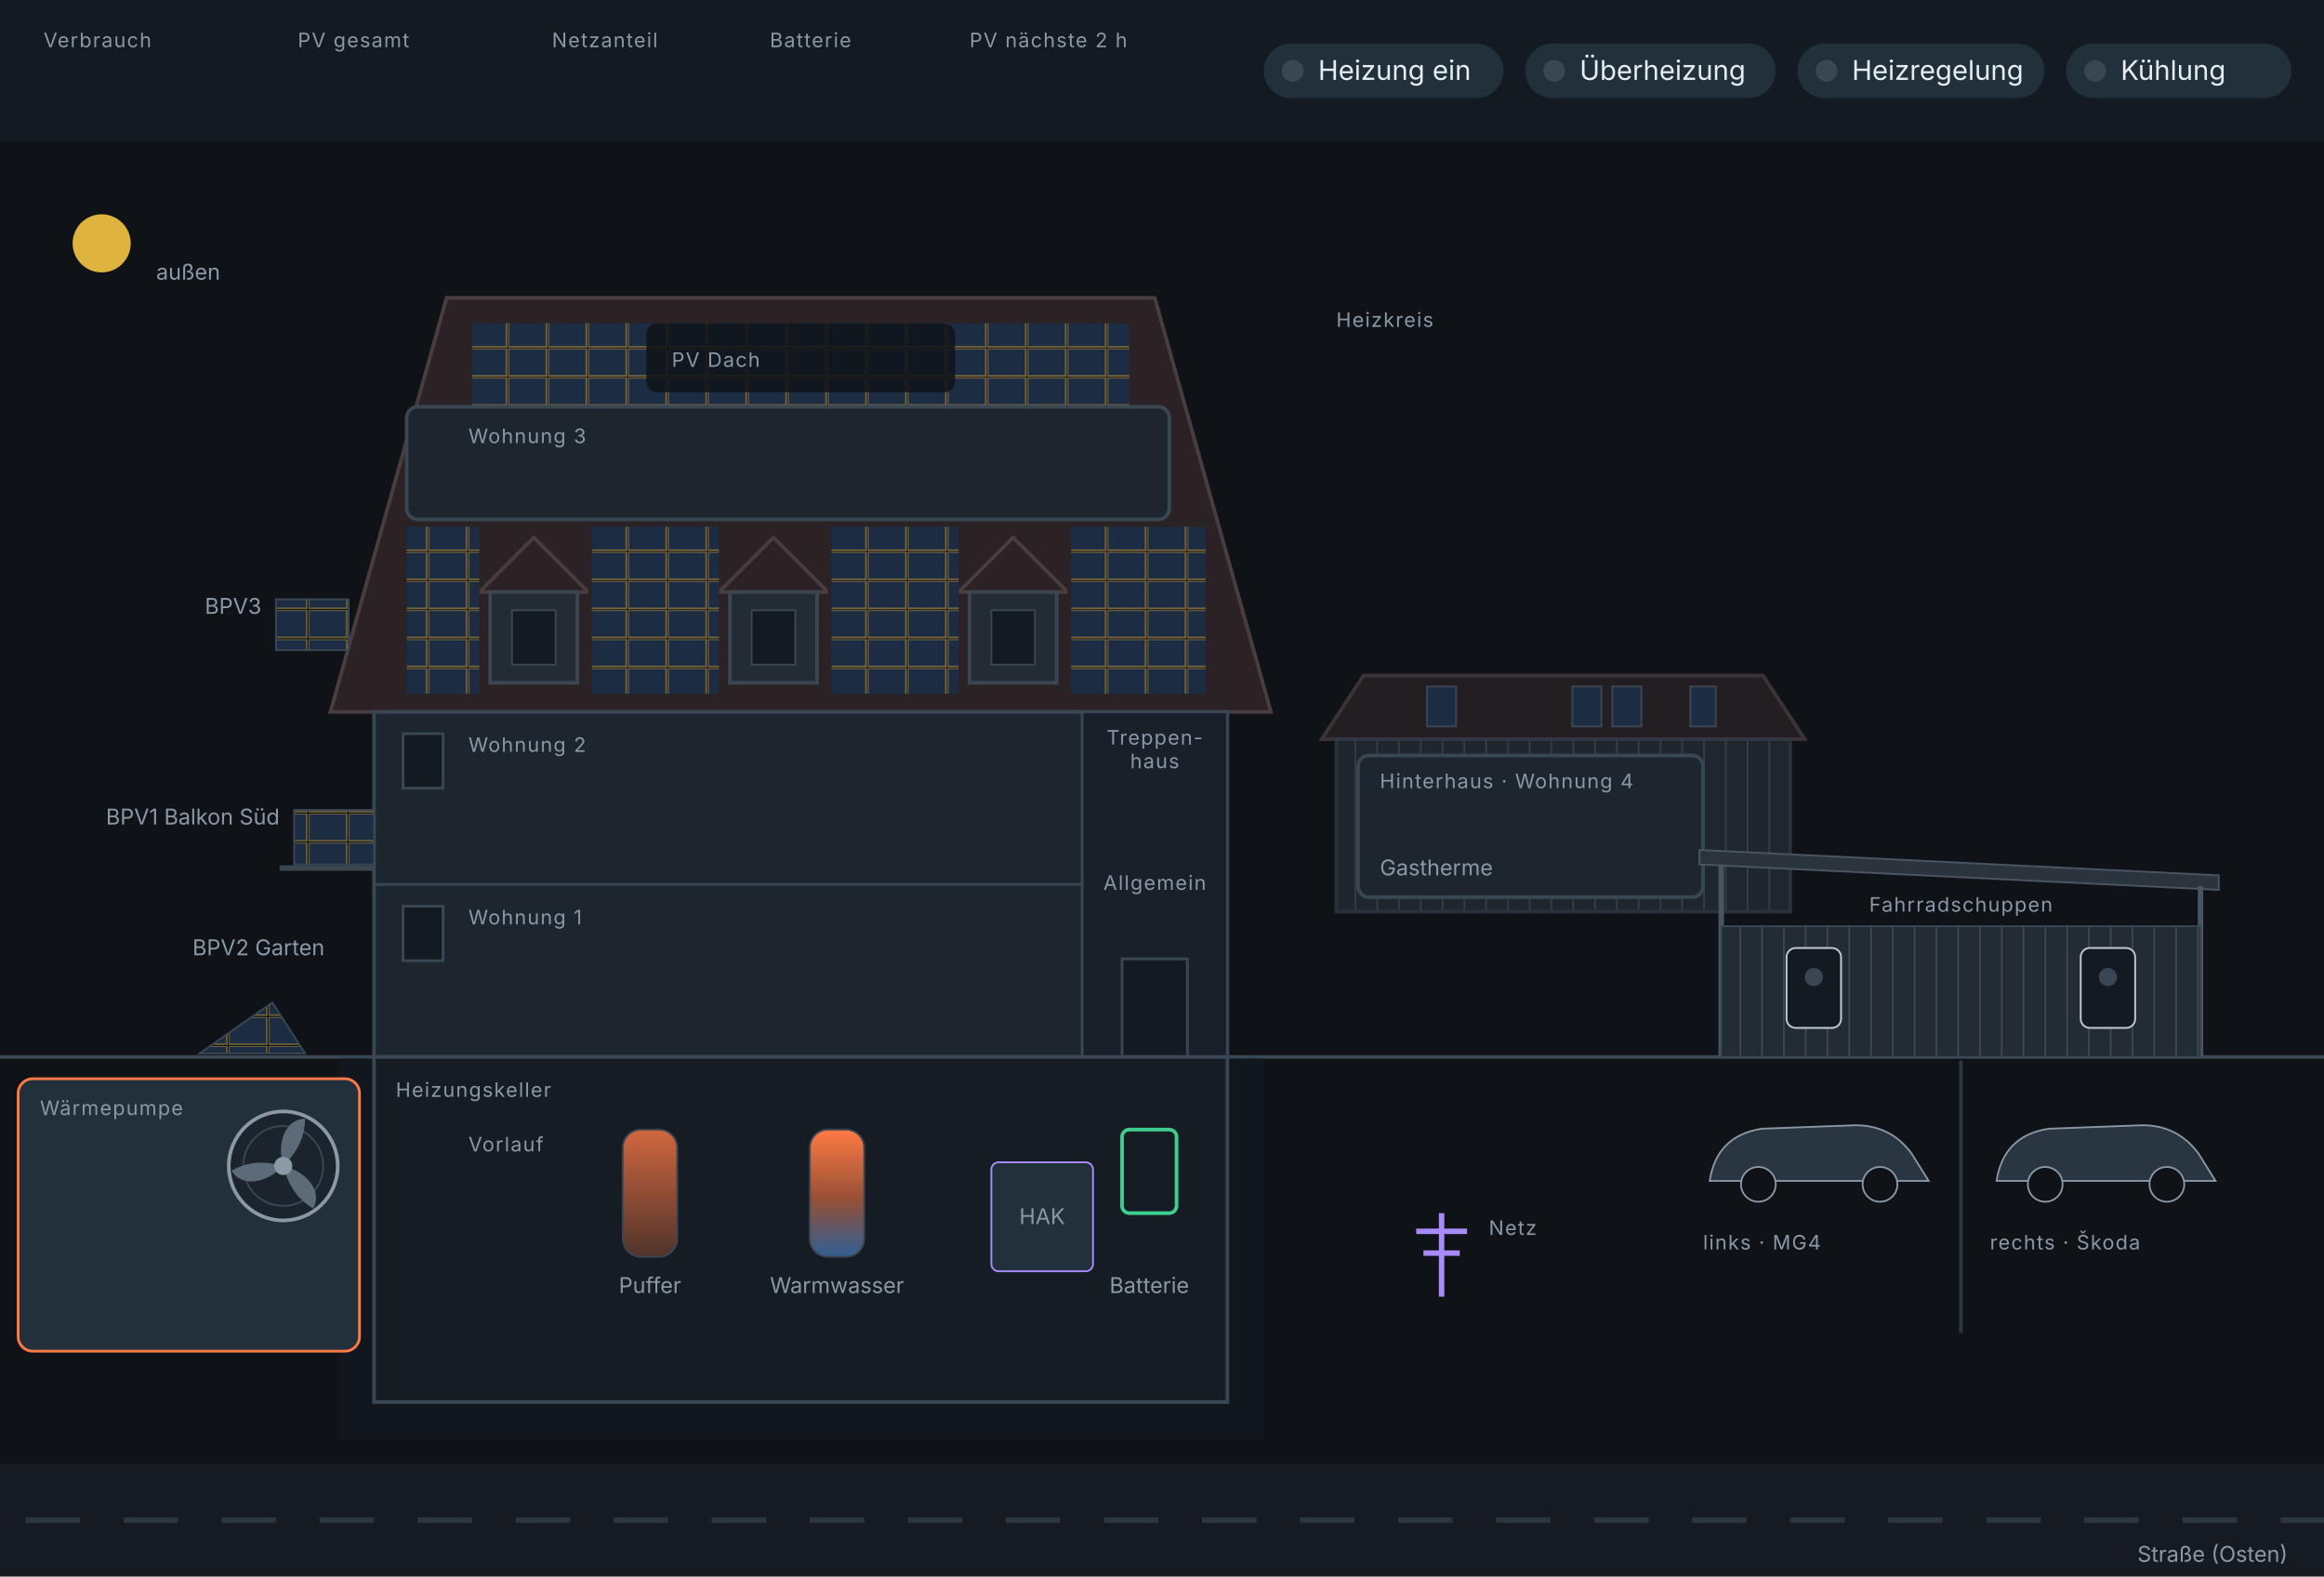
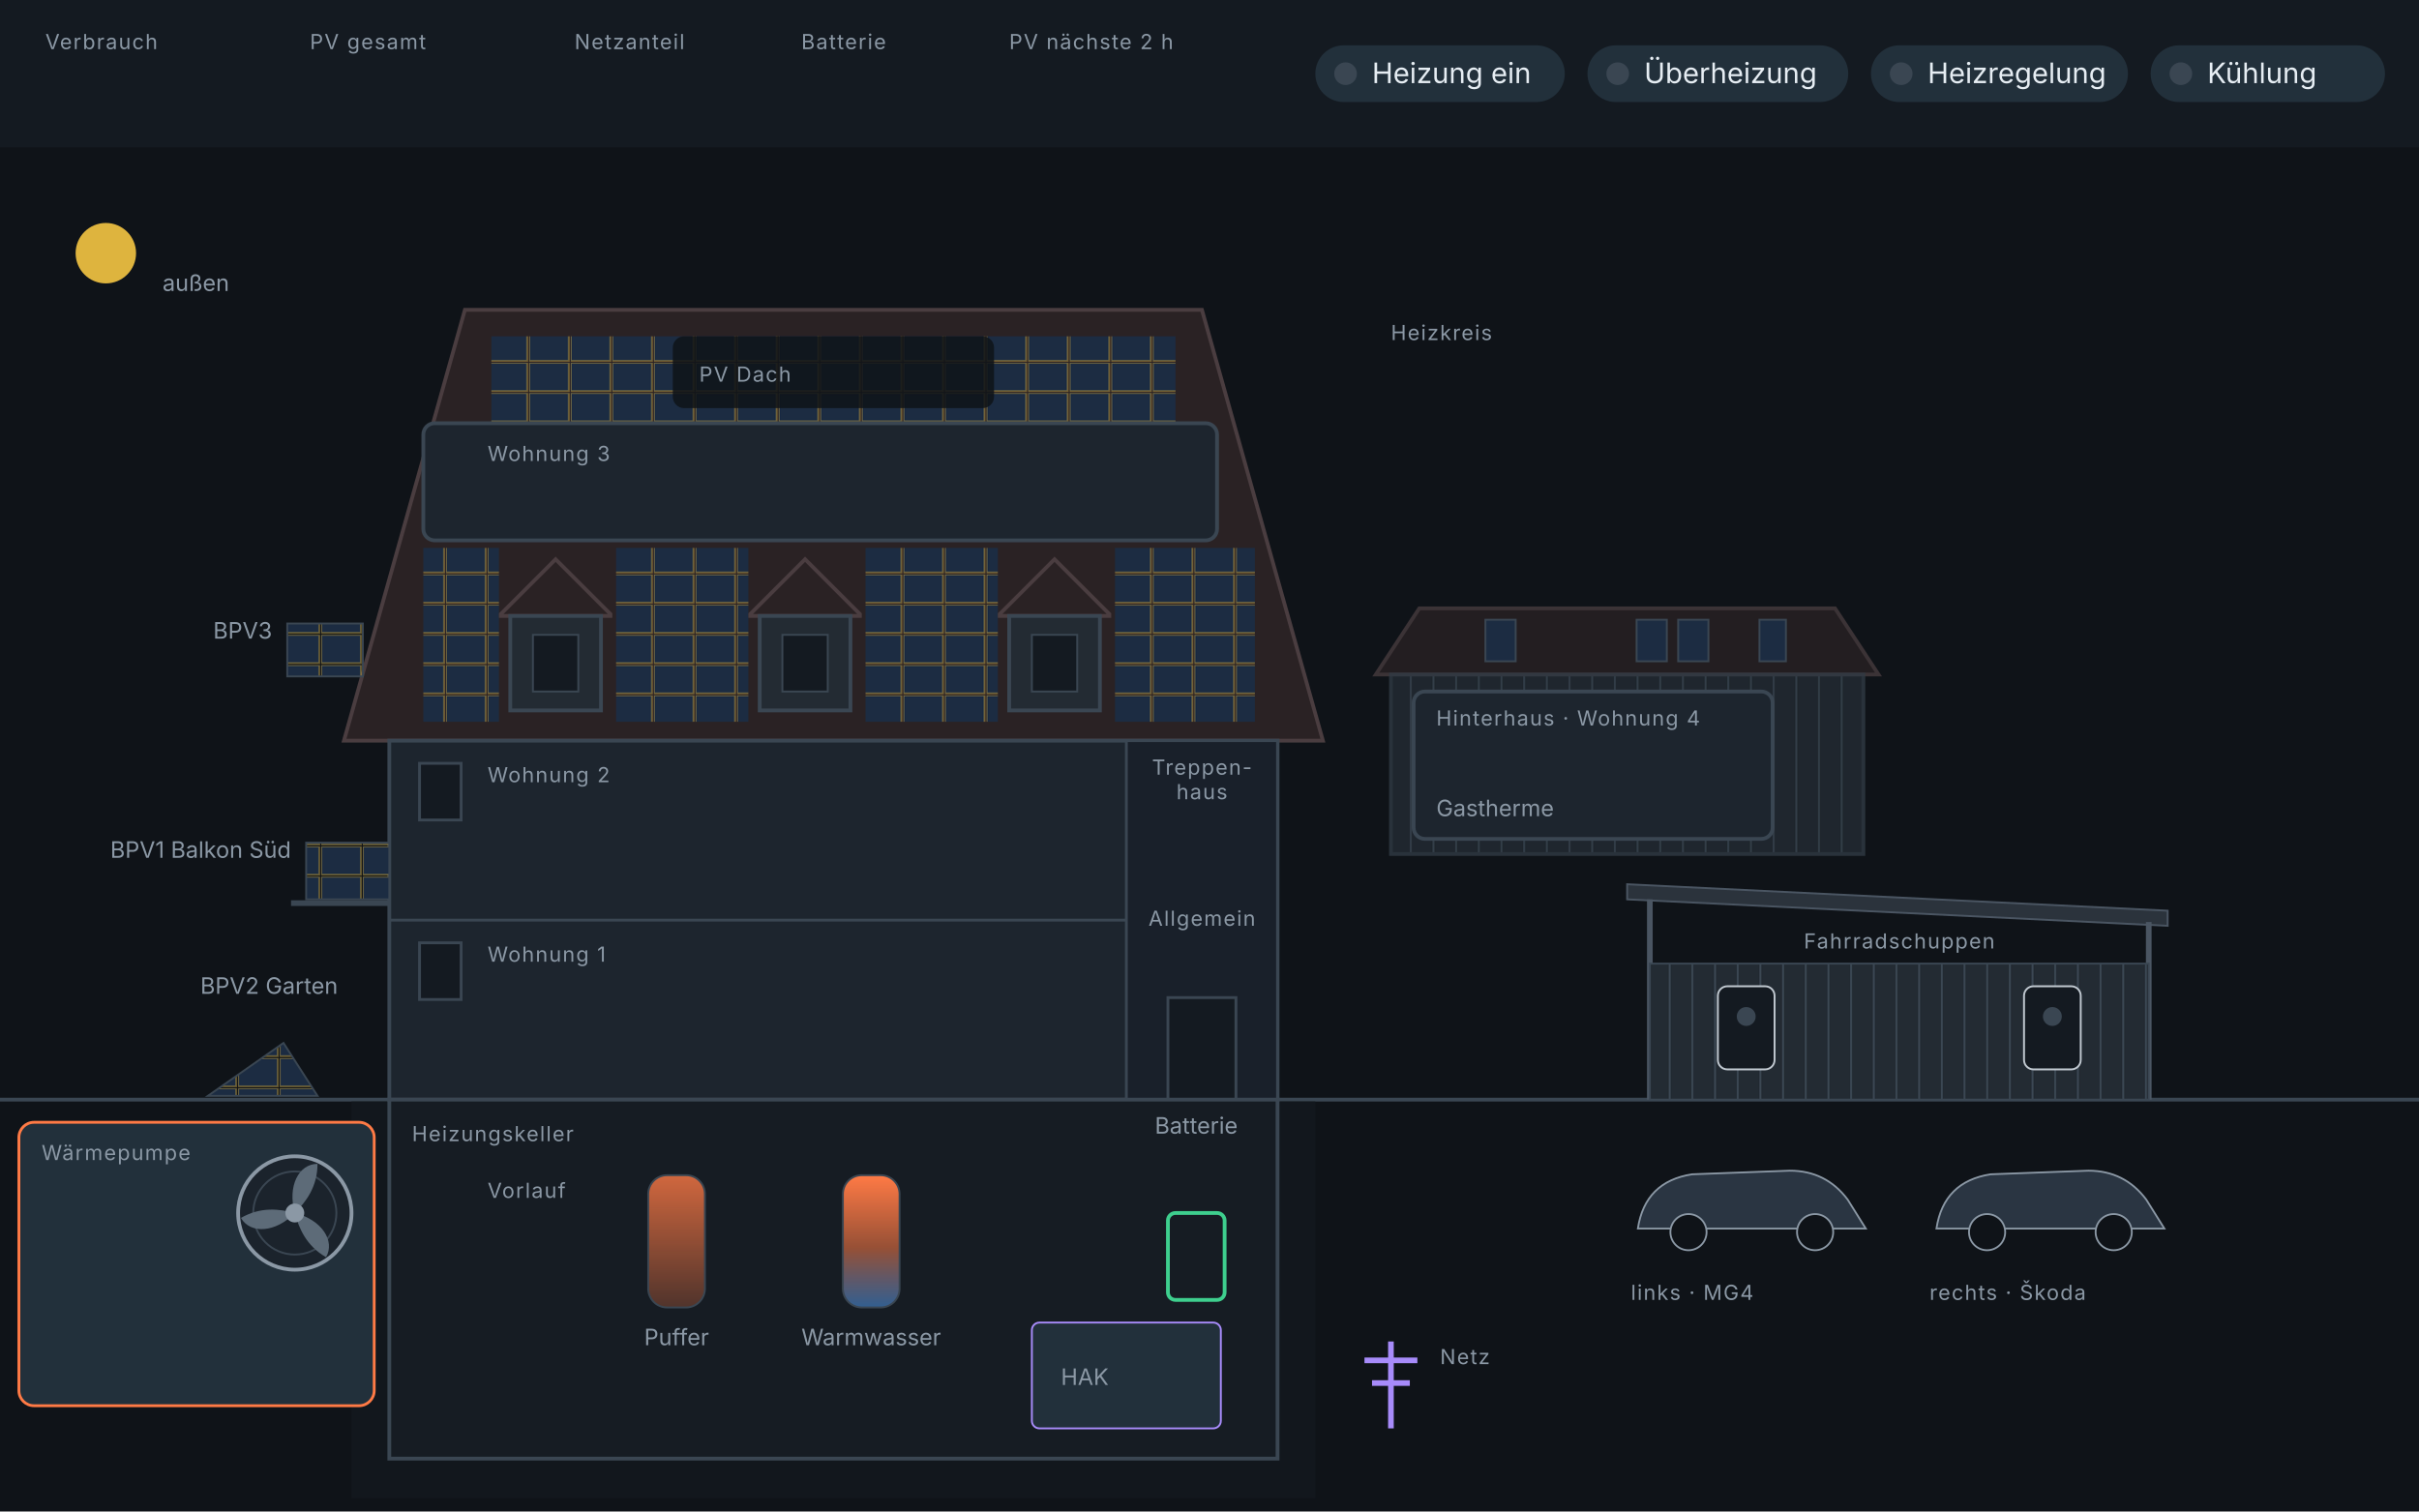
- <svg xmlns="http://www.w3.org/2000/svg" viewBox="0 0 1280 868" font-family="Inter, Segoe UI, Roboto, sans-serif">
+ <svg xmlns="http://www.w3.org/2000/svg" viewBox="0 0 1280 800" font-family="Inter, Segoe UI, Roboto, sans-serif">
  <defs>
    <style>
      .bg { fill: #0f1318; }
      .wall { fill: #1d252e; stroke: #3a4652; stroke-width: 2; }
      .roof { fill: #2a2224; stroke: #4a3d40; stroke-width: 2; }
      .floor { stroke: #3a4652; stroke-width: 1.5; }
      .win { fill: #141a21; stroke: #3a4652; stroke-width: 1.5; }
      .t { fill: #e6edf3; font-size: 15px; }
      .ts { fill: #8b98a5; font-size: 12px; }
      .tl { fill: #e6edf3; font-size: 22px; font-weight: 600; }
      .tk { fill: #8b98a5; font-size: 11px; letter-spacing: .06em; text-transform: uppercase; }
      .pv { fill: #f5c542; } .grid { fill: #a78bfa; } .bat { fill: #3ecf8e; } .heat { fill: #ff7a45; }
      .dot { fill: #3a4652; }
      .flow { fill: none; stroke-width: 3; stroke-linecap: round; stroke-dasharray: 2 10; animation: run 1s linear infinite; }
      .flow.pv { stroke: #f5c542; } .flow.grid { stroke: #a78bfa; } .flow.bat { stroke: #3ecf8e; }
      .flow.load { stroke: #c0c8d0; } .flow.heat { stroke: #ff7a45; }
      @keyframes run { to { stroke-dashoffset: -12; } }
    </style>
    <linearGradient id="ww" x1="0" y1="0" x2="0" y2="1">
      <stop offset="0" stop-color="#ff7a45" />
      <stop offset=".55" stop-color="#ff7a45" stop-opacity=".55" />
      <stop offset="1" stop-color="#4ea1ff" stop-opacity=".5" />
    </linearGradient>
    <linearGradient id="puf" x1="0" y1="0" x2="0" y2="1">
      <stop offset="0" stop-color="#ff7a45" stop-opacity=".8" />
      <stop offset="1" stop-color="#ff7a45" stop-opacity=".25" />
    </linearGradient>
    <pattern id="pvcell" width="22" height="16" patternUnits="userSpaceOnUse">
      <rect width="21" height="15" fill="#1c2c42" stroke="#f5c542" stroke-opacity=".35" />
    </pattern>
    <pattern id="boards" width="12" height="20" patternUnits="userSpaceOnUse">
      <rect width="12" height="20" fill="#232b33" />
      <line x1="0.5" y1="0" x2="0.5" y2="20" stroke="#3a4652" />
    </pattern>
    <symbol id="warnicon" viewBox="0 0 20 20">
      <path d="M10 1 19 18H1Z" fill="#ffb020" />
      <rect x="9" y="7" width="2" height="6" fill="#0f1318" />
      <rect x="9" y="14.5" width="2" height="2" fill="#0f1318" />
    </symbol>
    <symbol id="car" viewBox="0 0 140 64">
      <path d="M8 50 Q12 24 38 20 L92 18 Q112 18 124 34 L134 50 Z" fill="#2a3542" stroke="#8b98a5" />
      <circle cx="36" cy="52" r="10" fill="#0f1318" stroke="#8b98a5" />
      <circle cx="106" cy="52" r="10" fill="#0f1318" stroke="#8b98a5" />
    </symbol>
    <symbol id="dormer" viewBox="0 0 60 80">
      <polygon points="0,30 30,0 60,30" fill="#2a2224" stroke="#4a3d40" stroke-width="2" />
      <rect x="6" y="30" width="48" height="50" fill="#232b33" stroke="#3a4652" stroke-width="2" />
      <rect x="18" y="40" width="24" height="30" fill="#141a21" stroke="#3a4652" />
    </symbol>
  </defs>
-   <rect class="bg" width="1280" height="868" />
+   <rect class="bg" width="1280" height="800" />
  <g id="header">
    <rect width="1280" height="78" fill="#141a21" />
    <g transform="translate(24,26)">
      <text class="tk">Verbrauch</text>
      <text class="tk" x="140">PV gesamt</text>
      <text class="tk" x="280">Netzanteil</text>
      <text class="tk" x="400">Batterie</text>
      <text class="tk" x="510">PV nächste 2 h</text>
    </g>
    <g transform="translate(696,24)">
      <rect width="132" height="30" rx="15" fill="#22303b" />
      <circle cx="16" cy="15" r="6" class="dot" />
      <text class="t" x="30" y="20">Heizung ein</text>
      <rect x="144" width="138" height="30" rx="15" fill="#22303b" />
      <circle cx="160" cy="15" r="6" class="dot" />
      <text class="t" x="174" y="20">Überheizung</text>
      <rect x="294" width="136" height="30" rx="15" fill="#22303b" />
      <circle cx="310" cy="15" r="6" class="dot" />
      <text class="t" x="324" y="20">Heizregelung</text>
      <rect x="442" width="124" height="30" rx="15" fill="#22303b" />
      <circle cx="458" cy="15" r="6" class="dot" />
      <text class="t" x="472" y="20">Kühlung</text>
    </g>
  </g>
  <g transform="translate(34,112)">
    <circle cx="22" cy="22" r="16" class="pv" opacity=".9" />
    <text class="ts" x="52" y="42">außen</text>
  </g>
  <g id="scene" transform="translate(-94,0)">
    <g id="ground">
      <line x1="0" y1="582" x2="1530" y2="582" stroke="#3a4652" stroke-width="2" />
      <rect x="280" y="583" width="510" height="210" fill="#12171d" />
    </g>
-     <g id="street">
-       <rect y="806" width="1530" height="62" fill="#161b21" />
-       <line x1="0" y1="837" x2="1530" y2="837" stroke="#2c3641" stroke-width="3" stroke-dasharray="30 24" />
-       <text class="ts" x="1354" y="860" text-anchor="end">Straße (Osten)</text>
-     </g>
-     <g id="rearhouse">
+     <g id="rearhouse" transform="translate(0,-50)">
      <polygon points="822,407 845,372 1065,372 1088,407" class="roof" opacity=".75" />
      <g fill="#1c2c42" stroke="#3a4652">
        <rect x="880" y="378" width="16" height="22" />
        <rect x="960" y="378" width="16" height="22" />
        <rect x="982" y="378" width="16" height="22" />
        <rect x="1025" y="378" width="14" height="22" />
      </g>
      <rect x="830" y="407" width="250" height="95" fill="url(#boards)" stroke="#2f3943" stroke-width="2" opacity=".8" />
      <rect x="842" y="416" width="190" height="78" rx="6" class="wall" />
      <g transform="translate(854,434)">
        <text class="tk">Hinterhaus · Wohnung 4</text>
        <text class="ts" y="48">Gastherme</text>
      </g>
    </g>
    <g id="fronthouse">
      <polygon points="276,392 340,164 730,164 794,392" class="roof" />
      <g fill="url(#pvcell)">
        <rect x="354" y="178" width="362" height="62" />
        <rect x="318" y="290" width="40" height="92" />
        <rect x="420" y="290" width="70" height="92" />
        <rect x="552" y="290" width="70" height="92" />
        <rect x="684" y="290" width="74" height="92" />
      </g>
      <rect x="450" y="178" width="170" height="38" rx="6" fill="#0f1318" fill-opacity=".85" />
      <text class="tk" x="464" y="202">PV Dach</text>
      <use href="#dormer" x="358" y="290" width="60" height="92" />
      <use href="#dormer" x="490" y="290" width="60" height="92" />
      <use href="#dormer" x="622" y="290" width="60" height="92" />
      <rect x="318" y="224" width="420" height="62" rx="6" class="wall" />
      <g transform="translate(352,224)">
        <text class="tk" y="20">Wohnung 3</text>
      </g>
      <rect x="300" y="392" width="470" height="190" class="wall" />
      <line x1="300" y1="487" x2="690" y2="487" class="floor" />
      <g class="win">
        <rect x="316" y="404" width="22" height="30" />
        <rect x="316" y="499" width="22" height="30" />
      </g>
      <rect x="690" y="392" width="80" height="190" fill="#19202a" stroke="#3a4652" stroke-width="1.5" />
      <text class="tk" x="730" y="410" text-anchor="middle">Treppen-</text>
      <text class="tk" x="730" y="423" text-anchor="middle">haus</text>
      <text class="tk" x="730" y="490" text-anchor="middle">Allgemein</text>
      <rect x="712" y="528" width="36" height="54" class="win" />
      <g transform="translate(352,392)">
        <text class="tk" y="22">Wohnung 2</text>
      </g>
      <g transform="translate(352,487)">
        <text class="tk" y="22">Wohnung 1</text>
      </g>
      <rect x="246" y="330" width="40" height="28" fill="url(#pvcell)" stroke="#3a4652" />
      <text class="ts" x="238" y="338" text-anchor="end">BPV3</text>
      <rect x="256" y="446" width="44" height="30" fill="url(#pvcell)" stroke="#3a4652" />
      <line x1="248" y1="478" x2="300" y2="478" stroke="#3a4652" stroke-width="3" />
      <text class="ts" x="248" y="454" text-anchor="end">BPV1 Balkon Süd</text>
      <polygon points="204,580 244,552 262,580" fill="url(#pvcell)" stroke="#3a4652" />
      <text class="ts" x="200" y="526">BPV2 Garten</text>
      <rect x="300" y="582" width="470" height="190" fill="#161c23" stroke="#3a4652" stroke-width="2" />
      <text class="tk" x="312" y="604">Heizungskeller</text>
      <text class="tk" x="352" y="634">Vorlauf</text>
      <rect x="437" y="622" width="30" height="70" rx="10" fill="url(#puf)" stroke="#3a4652" />
      <text class="ts" x="452" y="712" text-anchor="middle">Puffer</text>
      <rect x="540" y="622" width="30" height="70" rx="10" fill="url(#ww)" stroke="#3a4652" />
      <text class="ts" x="555" y="712" text-anchor="middle">Warmwasser</text>
-       <rect x="640" y="640" width="56" height="60" rx="4" fill="#22303b" stroke="#a78bfa" />
-       <text class="ts" x="668" y="674" text-anchor="middle">HAK</text>
-       <rect x="712" y="622" width="30" height="46" rx="4" fill="none" stroke="#3ecf8e" stroke-width="2" />
-       <text class="ts" x="727" y="712" text-anchor="middle">Batterie</text>
+       <text class="ts" x="727" y="600" text-anchor="middle">Batterie</text>
+       <rect x="712" y="642" width="30" height="46" rx="4" fill="none" stroke="#3ecf8e" stroke-width="2" />
+       <rect x="640" y="700" width="100" height="56" rx="4" fill="#22303b" stroke="#a78bfa" />
+       <text class="ts" x="668" y="733" text-anchor="middle">HAK</text>
      <rect x="104" y="594" width="188" height="150" rx="8" fill="#22303b" stroke="#ff7a45" stroke-width="1.5" />
      <circle cx="250" cy="642" r="30" fill="#1b232c" stroke="#8b98a5" stroke-width="2" />
      <circle cx="250" cy="642" r="22" fill="none" stroke="#3a4652" stroke-width="1" />
      <g fill="#5d6b78">
        <path d="M250 642 C246 628 252 616 262 616 C262 628 256 636 250 642Z" />
        <path d="M250 642 C246 628 252 616 262 616 C262 628 256 636 250 642Z" transform="rotate(120 250 642)" />
        <path d="M250 642 C246 628 252 616 262 616 C262 628 256 636 250 642Z" transform="rotate(240 250 642)" />
      </g>
      <circle cx="250" cy="642" r="5" fill="#8b98a5" />
      <text class="tk" x="116" y="614">Wärmepumpe</text>
    </g>
    <g id="heatcircuit" transform="translate(830,180)">
      <text class="tk">Heizkreis</text>
    </g>
-     <g id="grid" transform="translate(870,668)">
+     <g id="grid" transform="translate(812,710)">
      <path d="M18 0v46M4 10h28M8 22h20" stroke="#a78bfa" stroke-width="3" fill="none" />
      <text class="tk" x="44" y="12">Netz</text>
    </g>
-     <g id="shed" transform="translate(-184,-98)">
+     <g id="shed" transform="translate(-259,-98)">
      <polygon points="1214,566 1500,580 1500,588 1214,574" fill="#2b333c" stroke="#4a5562" />
      <line x1="1226" y1="574" x2="1226" y2="680" stroke="#4a5562" stroke-width="3" />
      <line x1="1490" y1="586" x2="1490" y2="680" stroke="#4a5562" stroke-width="3" />
      <rect x="1226" y="608" width="264" height="72" fill="url(#boards)" stroke="#3a4652" />
      <text class="tk" x="1358" y="600" text-anchor="middle">Fahrradschuppen</text>
      <rect x="1262" y="620" width="30" height="44" rx="5" fill="#141a21" stroke="#c0c8d0" />
      <circle cx="1277" cy="636" r="5" class="dot" />
      <rect x="1424" y="620" width="30" height="44" rx="5" fill="#141a21" stroke="#c0c8d0" />
      <circle cx="1439" cy="636" r="5" class="dot" />
-       <line x1="1358" y1="682" x2="1358" y2="832" stroke="#2c3641" stroke-width="2" />
      <use href="#car" x="1212" y="700" width="134" height="62" />
      <text class="tk" x="1216" y="786">links · MG4</text>
      <use href="#car" x="1370" y="700" width="134" height="62" />
      <text class="tk" x="1374" y="786">rechts · Škoda</text>
    </g>
    <g id="flows">
  </g>
  </g>
</svg>
